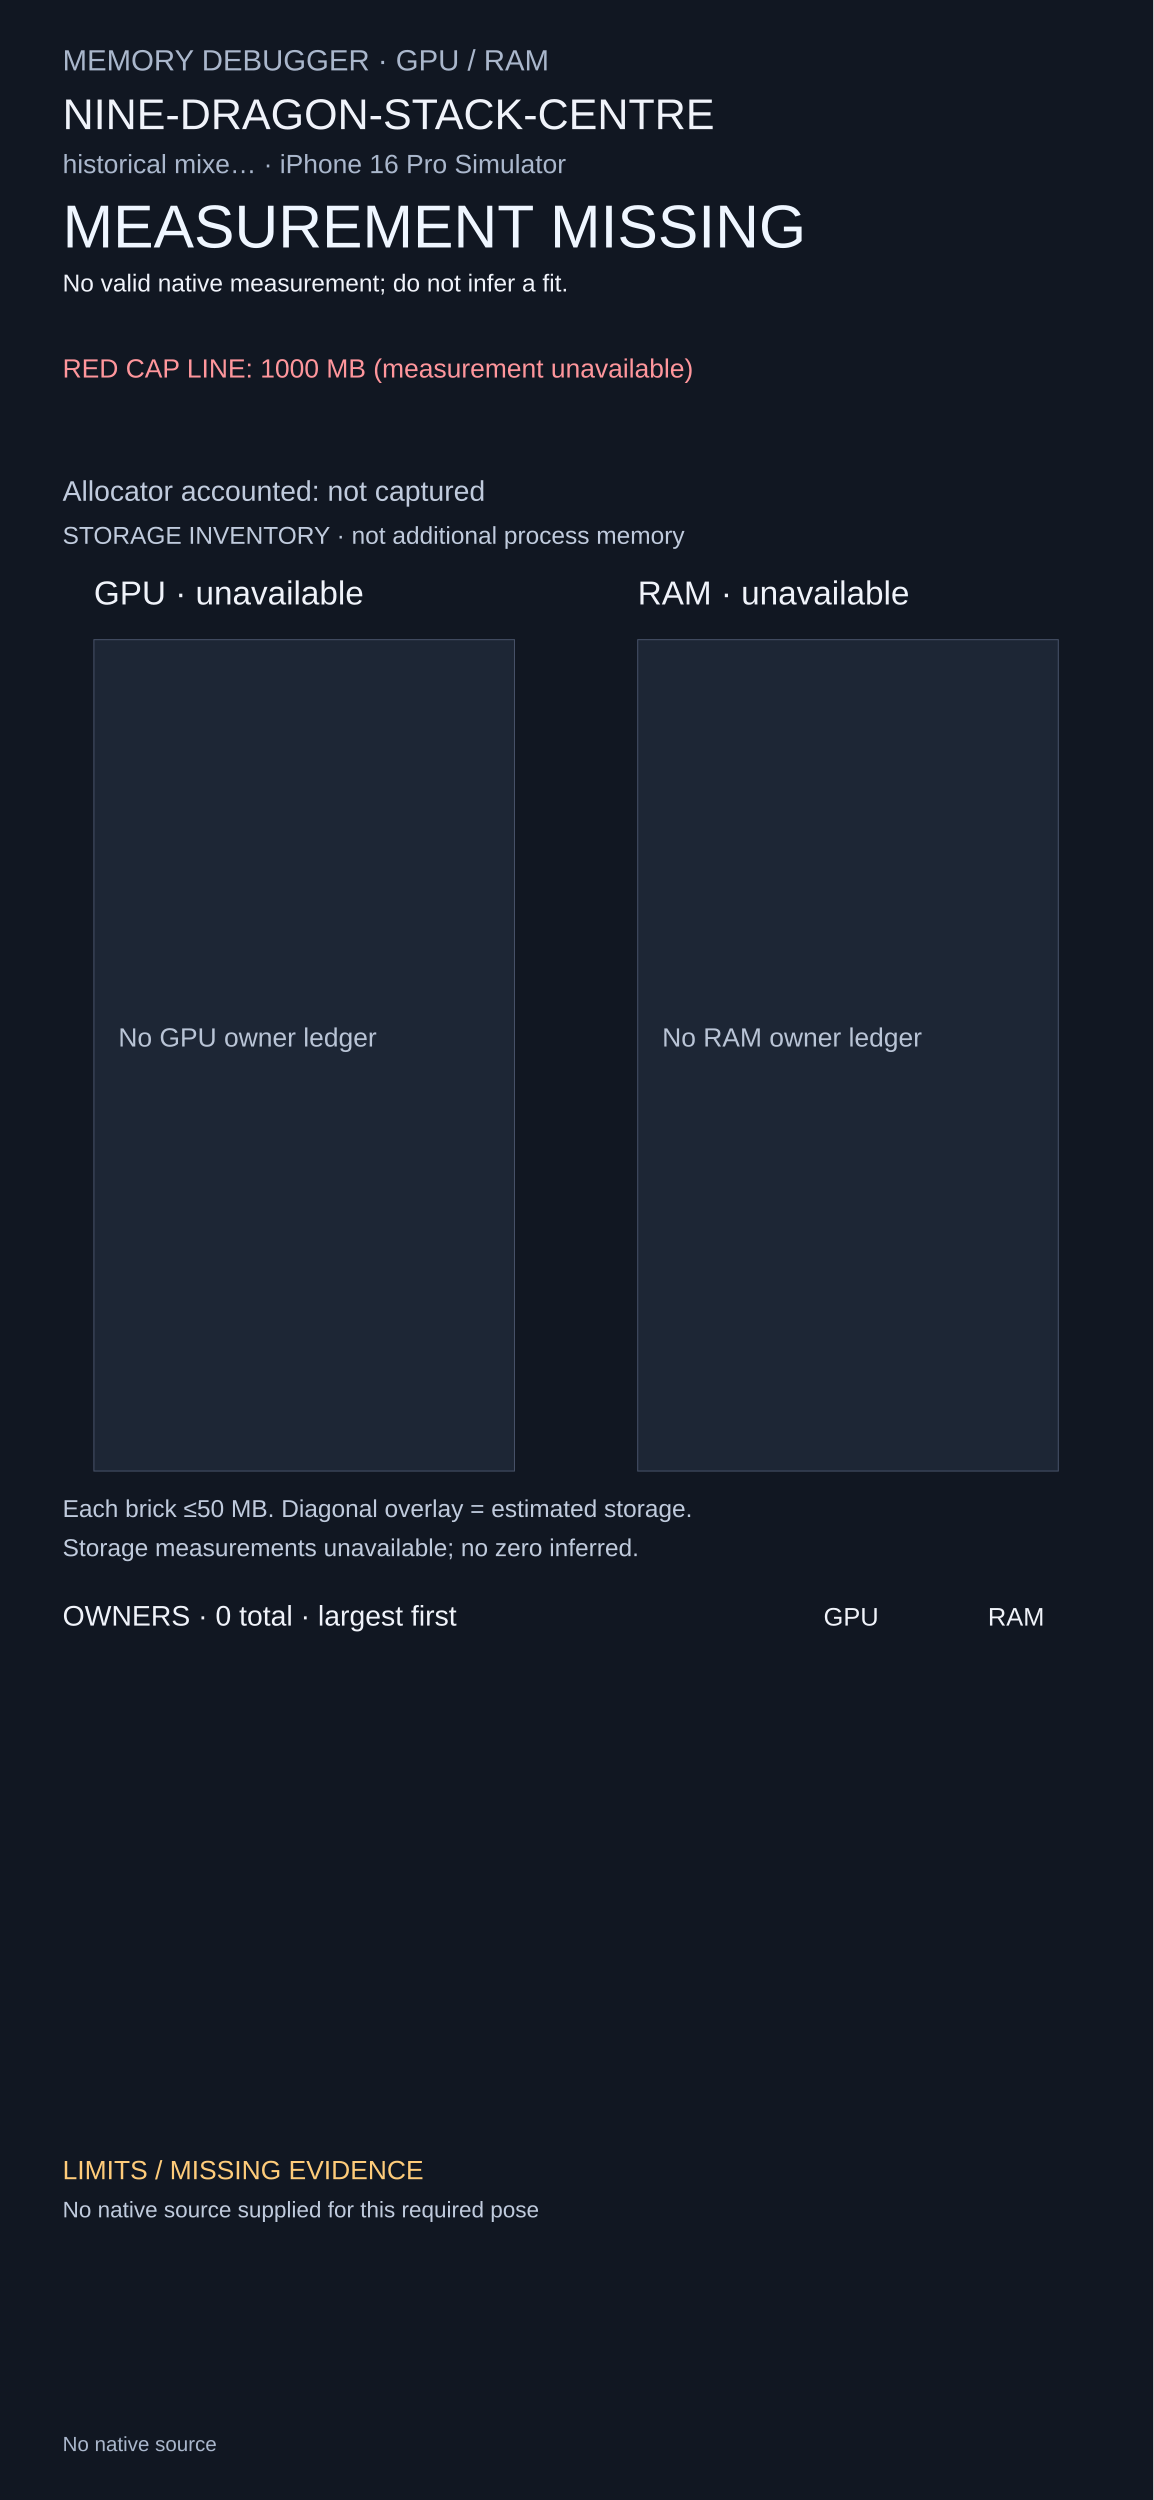
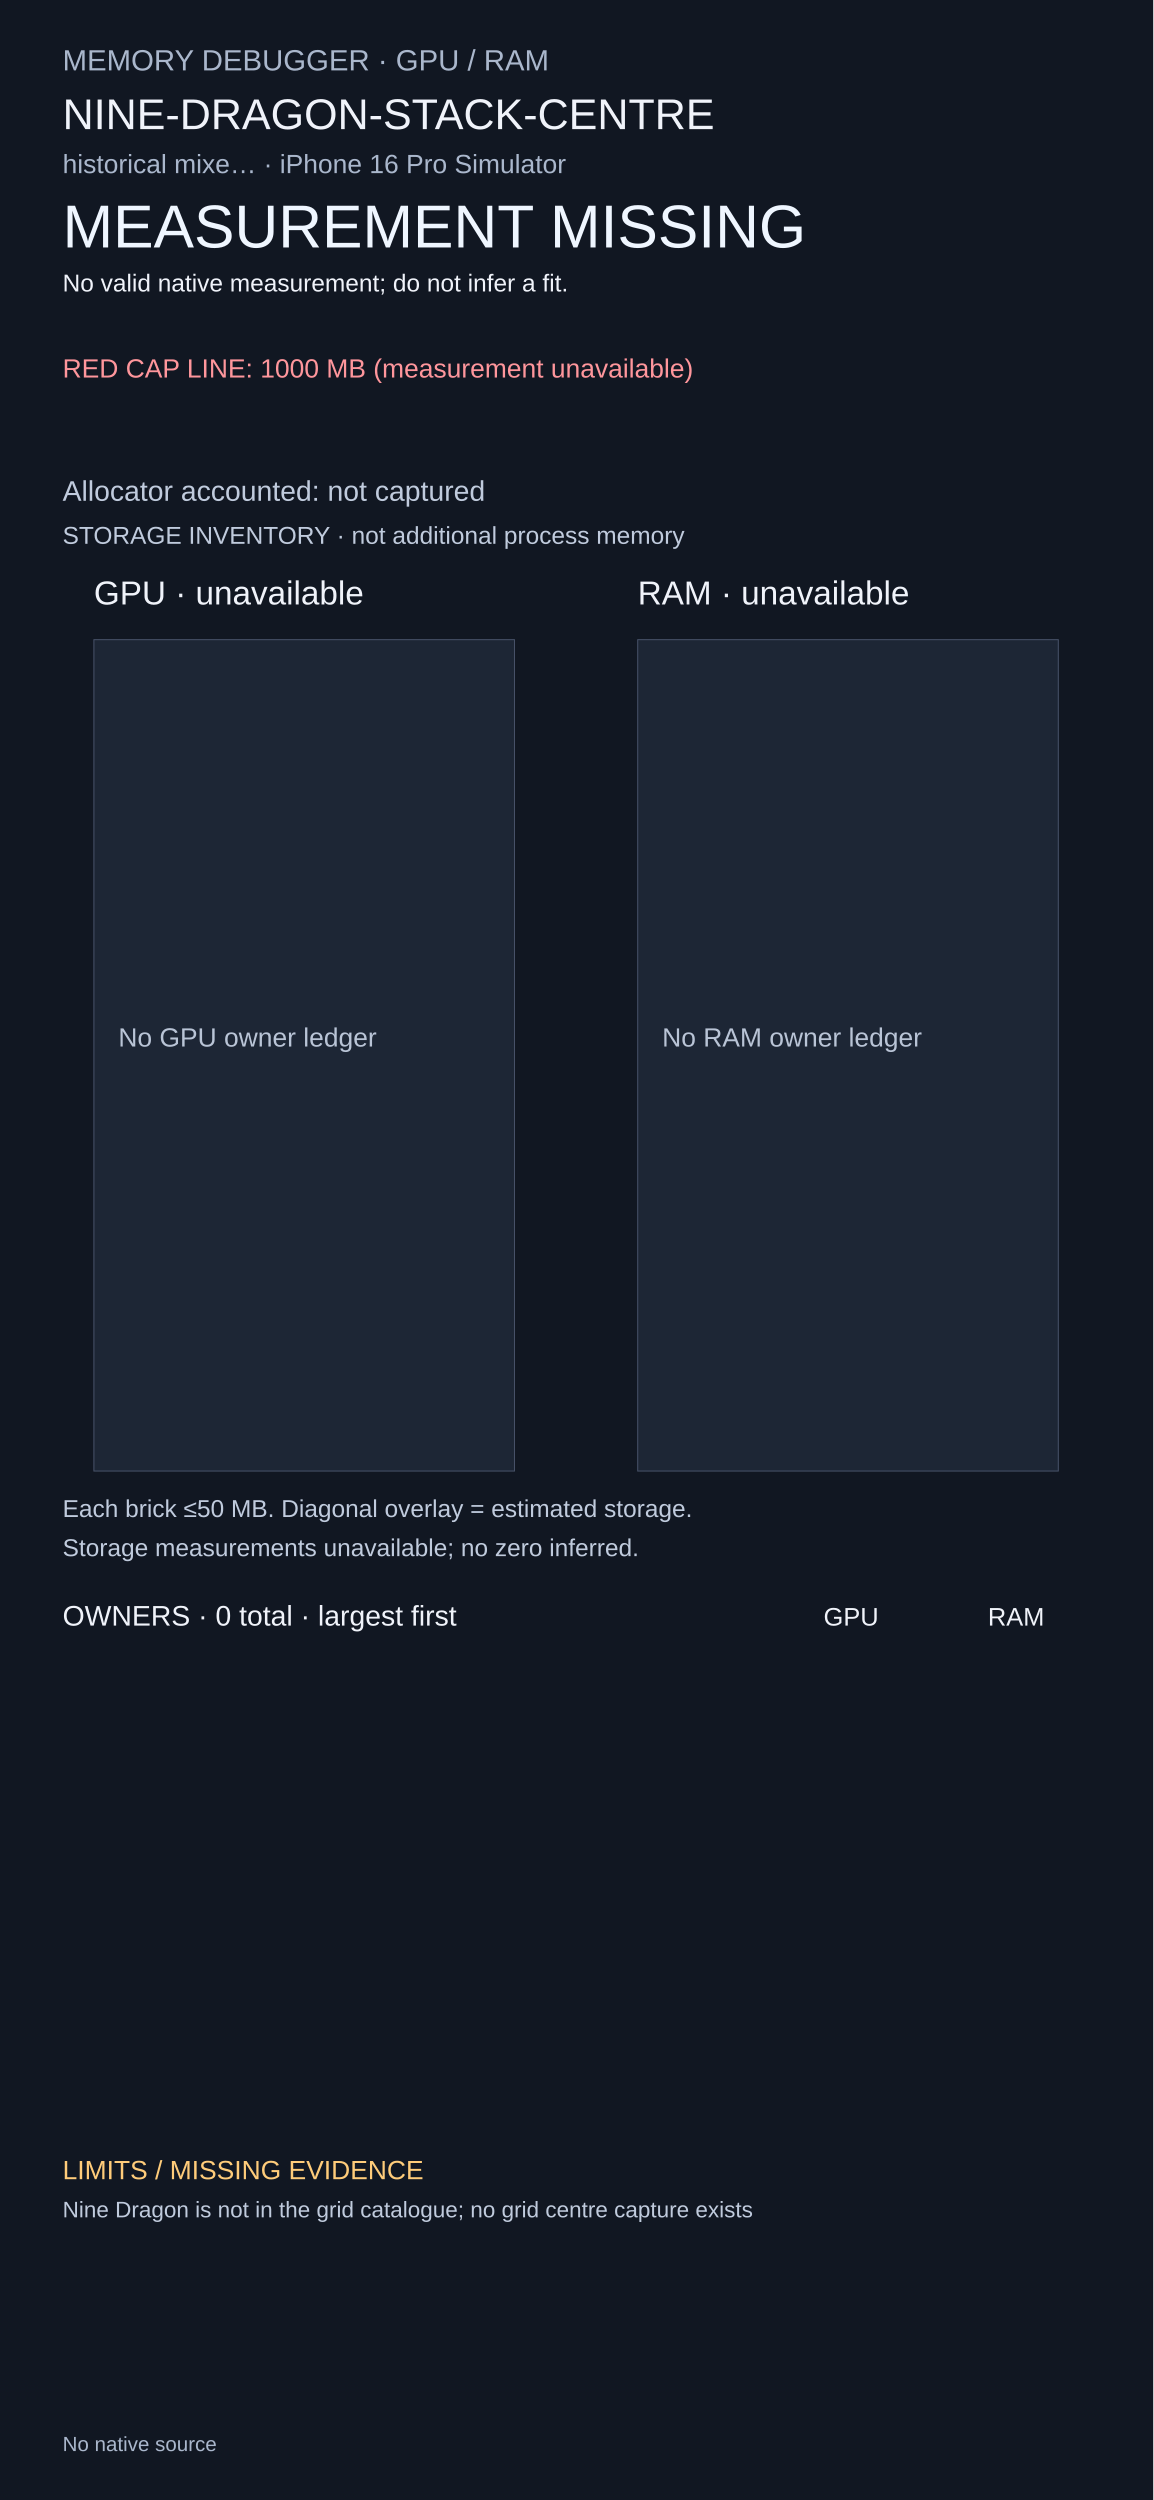
<svg xmlns="http://www.w3.org/2000/svg" width="1179" height="2556" viewBox="0 0 1179 2556">
  <defs>
    <pattern id="unknown" width="14" height="14" patternUnits="userSpaceOnUse">
      <rect width="14" height="14" fill="#656b76" />
      <path d="M-4 4L4-4M0 14L14 0M10 18L18 10" stroke="#b5bac5" stroke-width="3" />
    </pattern>
    <pattern id="estimated" width="16" height="16" patternUnits="userSpaceOnUse">
      <path d="M-4 4L4-4M0 16L16 0M12 20L20 12" stroke="#ffffff" stroke-opacity="0.24" stroke-width="2" />
    </pattern>
  </defs>
  <rect width="1179" height="2556" fill="#111722" />
  <g font-family="Arial, sans-serif" fill="#f0f3fa">
    <text x="64" y="72" font-size="30" fill="#aab7cc">MEMORY DEBUGGER · GPU / RAM</text>
    <text x="64" y="132" font-size="44" fill="#f0f3fa">NINE-DRAGON-STACK-CENTRE</text>
    <text x="64" y="177" font-size="27" fill="#aab7cc">historical mixe… · iPhone 16 Pro Simulator</text>
    <text x="64" y="253" font-size="62" fill="#eff6ff">MEASUREMENT MISSING</text>
    <text x="64" y="298" font-size="25" fill="#f0f3fa">No valid native measurement; do not infer a fit.</text>
    <text x="64" y="386" font-size="27" fill="#ff969c">RED CAP LINE: 1000 MB (measurement unavailable)</text>
    <text x="64" y="512" font-size="29" fill="#c0cbdd">Allocator accounted: not captured</text>
    <text x="64" y="556" font-size="25" fill="#c0cbdd">STORAGE INVENTORY · not additional process memory</text>
    <text x="96" y="618" font-size="34" fill="#f0f3fa">GPU · unavailable</text>
    <text x="652" y="618" font-size="34" fill="#f0f3fa">RAM · unavailable</text>
    <rect x="96" y="654" width="430" height="850" fill="#1d2635" stroke="#48536a" />
    <text x="121" y="1070" font-size="27" fill="#b9c4d6">No GPU owner ledger</text>
    <rect x="652" y="654" width="430" height="850" fill="#1d2635" stroke="#48536a" />
    <text x="677" y="1070" font-size="27" fill="#b9c4d6">No RAM owner ledger</text>
    <text x="64" y="1551" font-size="25" fill="#c0cbdd">Each brick ≤50 MB. Diagonal overlay = estimated storage.</text>
    <text x="64" y="1591" font-size="25" fill="#c0cbdd">Storage measurements unavailable; no zero inferred.</text>
    <text x="64" y="1662" font-size="29" fill="#f0f3fa">OWNERS · 0 total · largest first</text>
    <text x="842" y="1662" font-size="26" fill="#f0f3fa">GPU</text>
    <text x="1010" y="1662" font-size="26" fill="#f0f3fa">RAM</text>
    <text x="64" y="2228" font-size="27" fill="#ffcc7a">LIMITS / MISSING EVIDENCE</text>
-     <text x="64" y="2267" font-size="23" fill="#c0cbdd">No native source supplied for this required pose</text>
+     <text x="64" y="2267" font-size="23" fill="#c0cbdd">Nine Dragon is not in the grid catalogue; no grid centre capture exists</text>
    <text x="64" y="2506" font-size="21" fill="#aab7cc">No native source</text>
  </g>
</svg>
